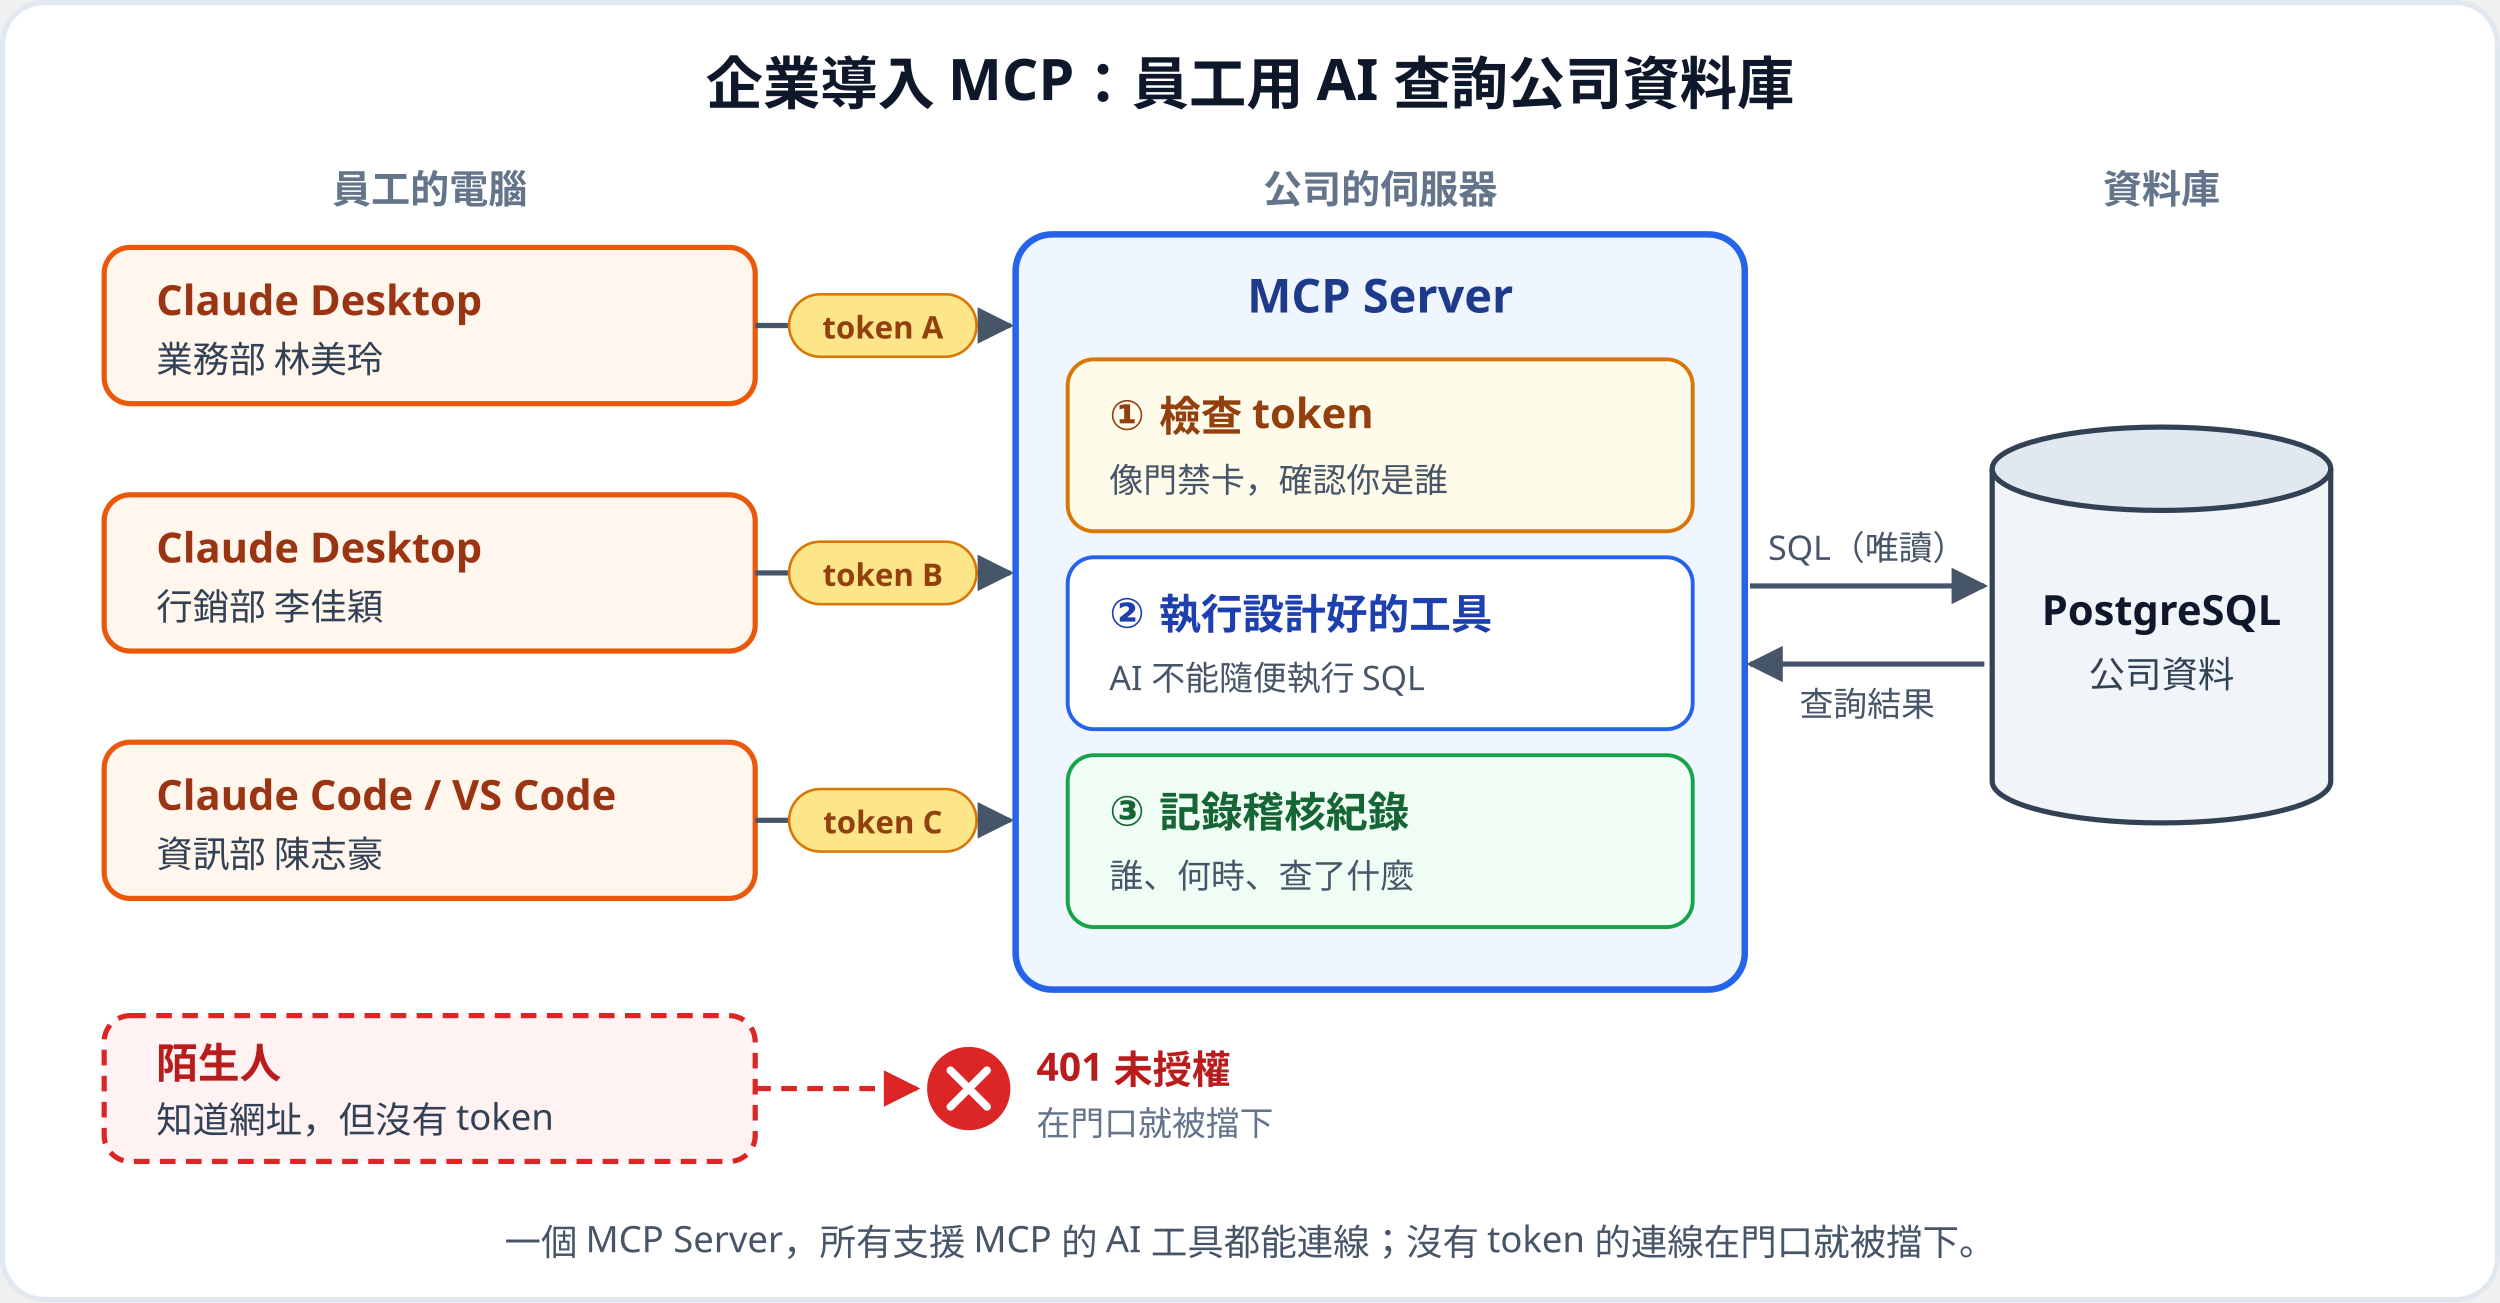
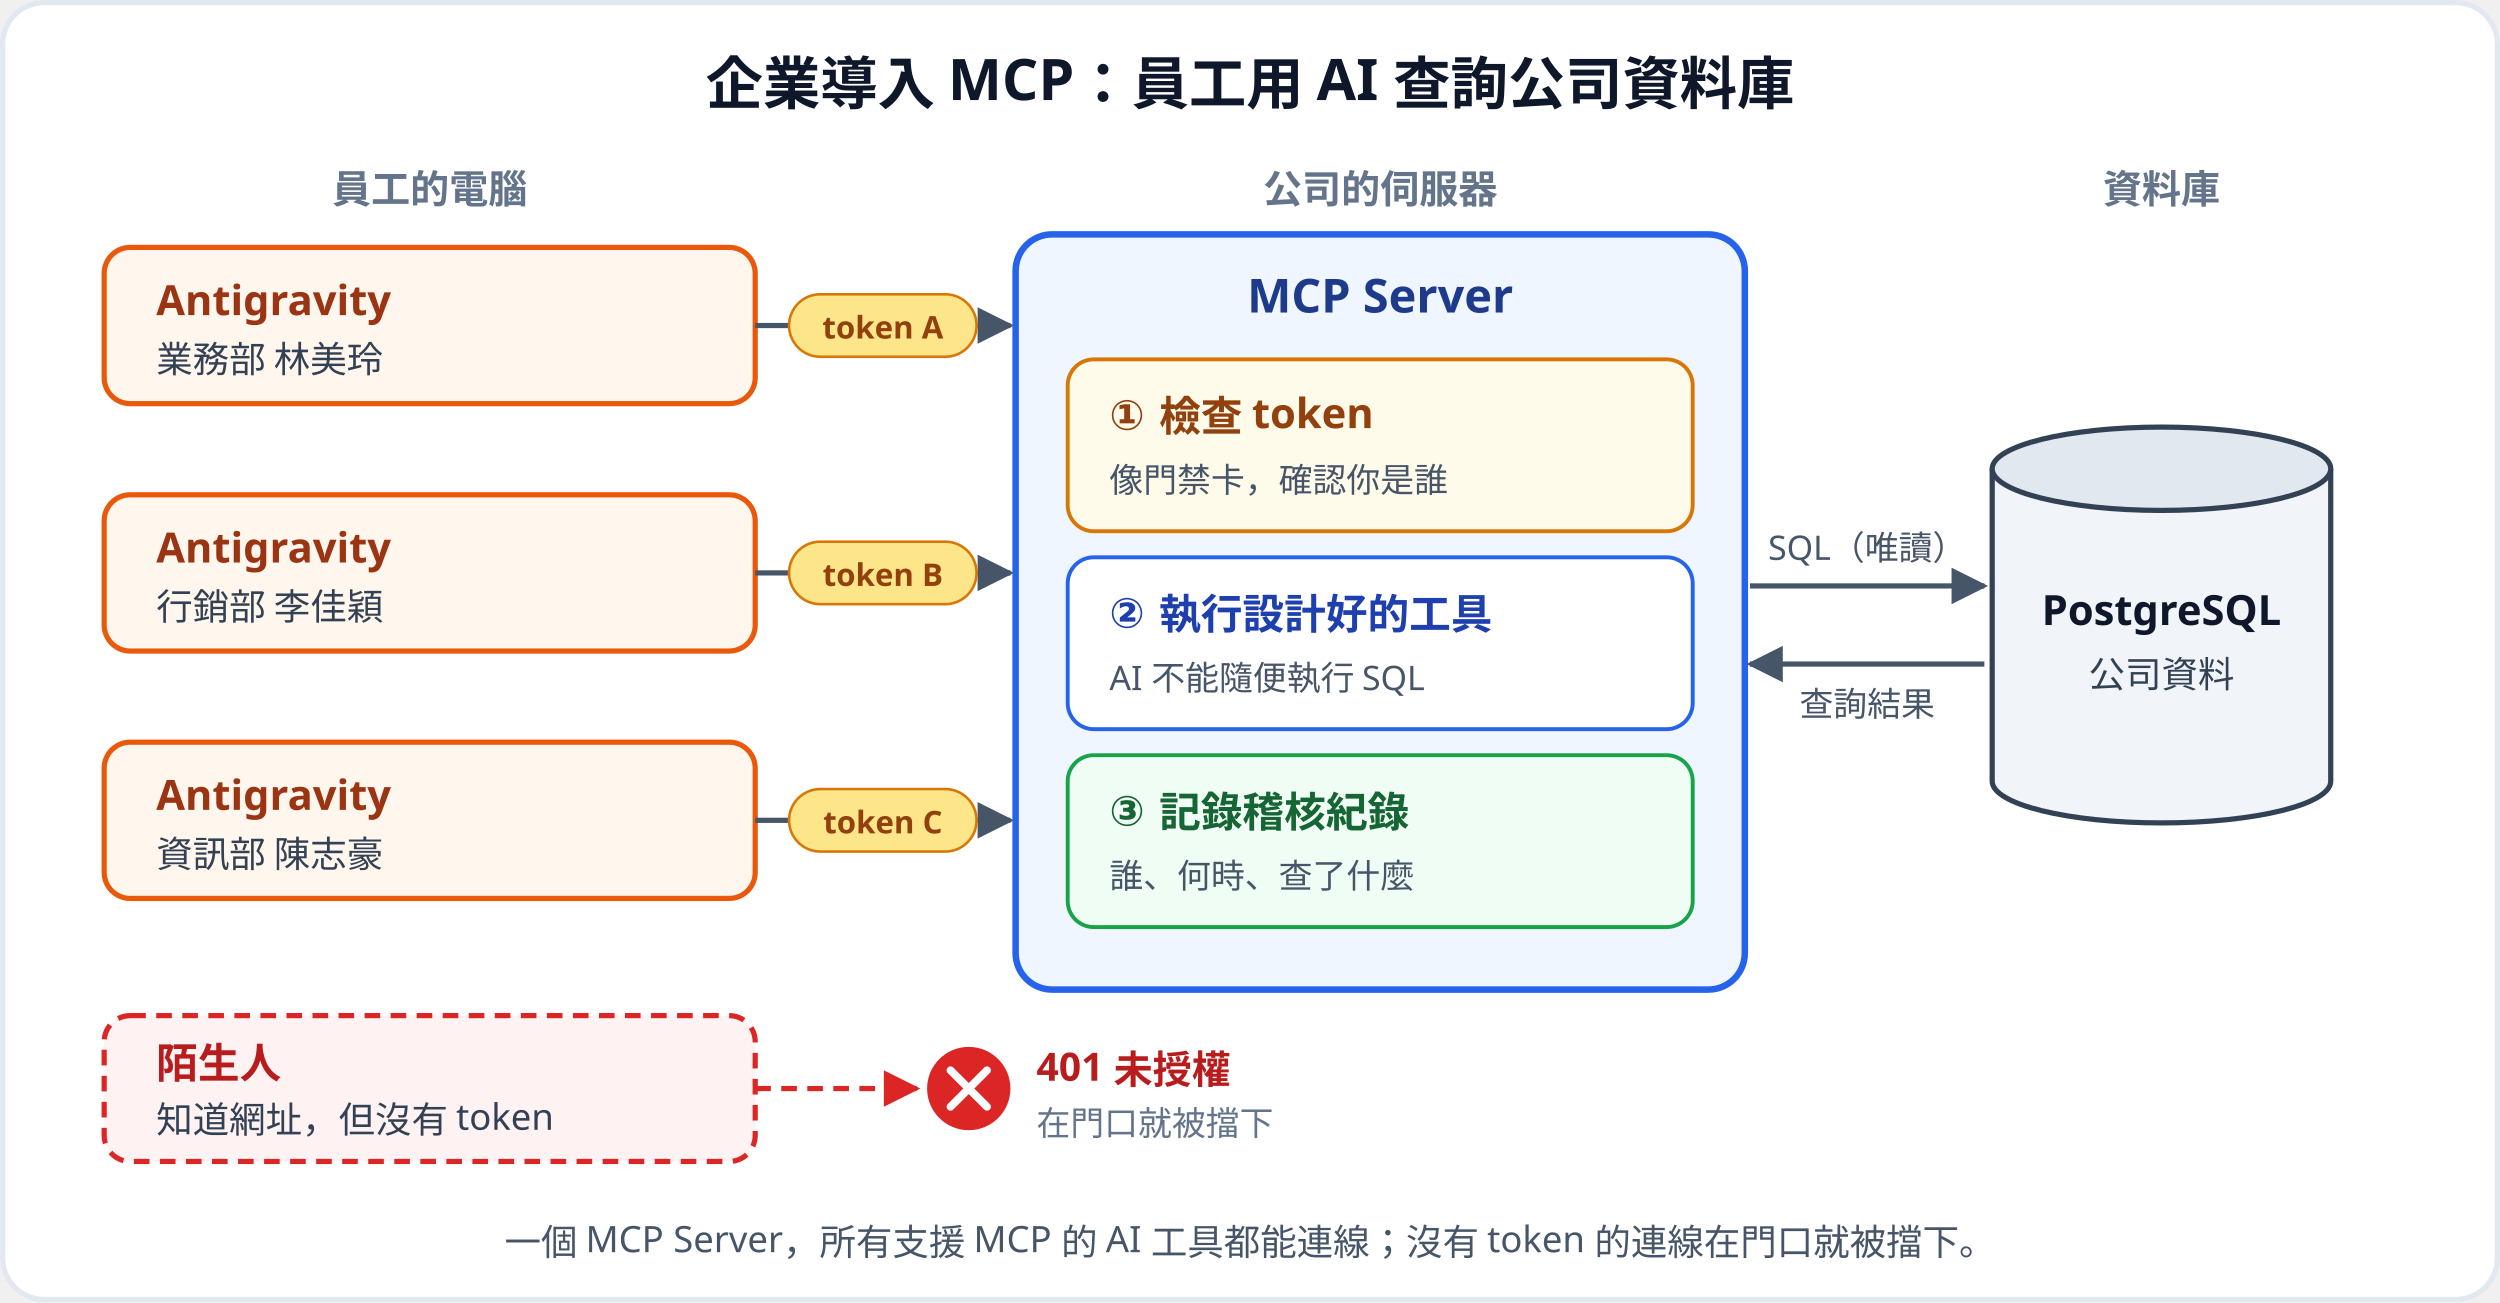
<svg xmlns="http://www.w3.org/2000/svg" width="960" height="500" viewBox="0 0 960 500" font-family="'PingFang TC','Microsoft JhengHei','Noto Sans TC',sans-serif">
  <defs>
    <marker id="arrow" viewBox="0 0 10 10" refX="9" refY="5" markerWidth="7" markerHeight="7" orient="auto-start-reverse">
      <path d="M0,0 L10,5 L0,10 z" fill="#475569" />
    </marker>
    <marker id="arrowRed" viewBox="0 0 10 10" refX="9" refY="5" markerWidth="7" markerHeight="7" orient="auto">
      <path d="M0,0 L10,5 L0,10 z" fill="#dc2626" />
    </marker>
  </defs>
  <rect x="1" y="1" width="958" height="498" rx="16" fill="#ffffff" stroke="#e2e8f0" stroke-width="2" />
  <text x="480" y="40" text-anchor="middle" font-size="22" font-weight="700" fill="#0f172a">企業導入 MCP：員工用 AI 查詢公司資料庫</text>
  <text x="165" y="78" text-anchor="middle" font-size="15" font-weight="600" fill="#64748b">員工的電腦</text>
  <text x="530" y="78" text-anchor="middle" font-size="15" font-weight="600" fill="#64748b">公司的伺服器</text>
  <text x="830" y="78" text-anchor="middle" font-size="15" font-weight="600" fill="#64748b">資料庫</text>
  <g>
    <rect x="40" y="95" width="250" height="60" rx="10" fill="#fff7ed" stroke="#ea580c" stroke-width="2" />
-     <text x="60" y="121" font-size="16" font-weight="700" fill="#9a3412">Claude Desktop</text>
+     <text x="60" y="121" font-size="16" font-weight="700" fill="#9a3412">Antigravity</text>
    <text x="60" y="143" font-size="14" fill="#334155">業務部 林美玲</text>
    <rect x="40" y="190" width="250" height="60" rx="10" fill="#fff7ed" stroke="#ea580c" stroke-width="2" />
-     <text x="60" y="216" font-size="16" font-weight="700" fill="#9a3412">Claude Desktop</text>
+     <text x="60" y="216" font-size="16" font-weight="700" fill="#9a3412">Antigravity</text>
    <text x="60" y="238" font-size="14" fill="#334155">行銷部 李佳穎</text>
    <rect x="40" y="285" width="250" height="60" rx="10" fill="#fff7ed" stroke="#ea580c" stroke-width="2" />
-     <text x="60" y="311" font-size="16" font-weight="700" fill="#9a3412">Claude Code / VS Code</text>
+     <text x="60" y="311" font-size="16" font-weight="700" fill="#9a3412">Antigravity</text>
    <text x="60" y="333" font-size="14" fill="#334155">資訊部 陳志豪</text>
    <rect x="40" y="390" width="250" height="56" rx="10" fill="#fef2f2" stroke="#dc2626" stroke-width="2" stroke-dasharray="6 4" />
    <text x="60" y="414" font-size="16" font-weight="700" fill="#b91c1c">陌生人</text>
    <text x="60" y="435" font-size="14" fill="#334155">知道網址，但沒有 token</text>
  </g>
  <g stroke="#475569" stroke-width="2" fill="none">
    <line x1="290" y1="125" x2="388" y2="125" marker-end="url(#arrow)" />
    <line x1="290" y1="220" x2="388" y2="220" marker-end="url(#arrow)" />
    <line x1="290" y1="315" x2="388" y2="315" marker-end="url(#arrow)" />
  </g>
  <g font-size="12" font-weight="700" text-anchor="middle">
    <rect x="303" y="113" width="72" height="24" rx="12" fill="#fde68a" stroke="#d97706" />
    <text x="339" y="130" fill="#92400e">token A</text>
    <rect x="303" y="208" width="72" height="24" rx="12" fill="#fde68a" stroke="#d97706" />
    <text x="339" y="225" fill="#92400e">token B</text>
    <rect x="303" y="303" width="72" height="24" rx="12" fill="#fde68a" stroke="#d97706" />
    <text x="339" y="320" fill="#92400e">token C</text>
  </g>
  <line x1="290" y1="418" x2="352" y2="418" stroke="#dc2626" stroke-width="2" stroke-dasharray="6 4" marker-end="url(#arrowRed)" />
  <circle cx="372" cy="418" r="16" fill="#dc2626" />
  <path d="M365,411 L379,425 M379,411 L365,425" stroke="#ffffff" stroke-width="3" stroke-linecap="round" />
  <text x="398" y="415" font-size="15" font-weight="700" fill="#b91c1c">401 未授權</text>
  <text x="398" y="436" font-size="13" fill="#64748b">在門口就被擋下</text>
  <rect x="390" y="90" width="280" height="290" rx="14" fill="#eff6ff" stroke="#2563eb" stroke-width="2.5" />
  <text x="530" y="120" text-anchor="middle" font-size="18" font-weight="700" fill="#1e3a8a">MCP Server</text>
  <rect x="410" y="138" width="240" height="66" rx="10" fill="#fffbeb" stroke="#d97706" stroke-width="1.5" />
  <text x="426" y="165" font-size="16" font-weight="700" fill="#92400e">① 檢查 token</text>
  <text x="426" y="189" font-size="13" fill="#475569">像門禁卡，確認你是誰</text>
  <rect x="410" y="214" width="240" height="66" rx="10" fill="#ffffff" stroke="#2563eb" stroke-width="1.5" />
  <text x="426" y="241" font-size="16" font-weight="700" fill="#1e40af">② 執行設計好的工具</text>
  <text x="426" y="265" font-size="13" fill="#475569">AI 不能隨便執行 SQL</text>
  <rect x="410" y="290" width="240" height="66" rx="10" fill="#f0fdf4" stroke="#16a34a" stroke-width="1.5" />
  <text x="426" y="317" font-size="16" font-weight="700" fill="#166534">③ 記錄稽核紀錄</text>
  <text x="426" y="341" font-size="13" fill="#475569">誰、何時、查了什麼</text>
  <line x1="672" y1="225" x2="762" y2="225" stroke="#475569" stroke-width="2" marker-end="url(#arrow)" />
  <line x1="762" y1="255" x2="672" y2="255" stroke="#475569" stroke-width="2" marker-end="url(#arrow)" />
  <text x="717" y="215" text-anchor="middle" font-size="13" fill="#475569">SQL（唯讀）</text>
  <text x="717" y="275" text-anchor="middle" font-size="13" fill="#475569">查詢結果</text>
  <path d="M765,180 L765,300 A65,16 0 0 0 895,300 L895,180" fill="#f1f5f9" stroke="#334155" stroke-width="2" />
  <ellipse cx="830" cy="180" rx="65" ry="16" fill="#e2e8f0" stroke="#334155" stroke-width="2" />
  <text x="830" y="240" text-anchor="middle" font-size="16" font-weight="700" fill="#0f172a">PostgreSQL</text>
  <text x="830" y="264" text-anchor="middle" font-size="14" fill="#334155">公司資料</text>
  <text x="480" y="482" text-anchor="middle" font-size="14" fill="#475569">一個 MCP Server，所有支援 MCP 的 AI 工具都能連線；沒有 token 的連線在門口就被擋下。</text>
</svg>
